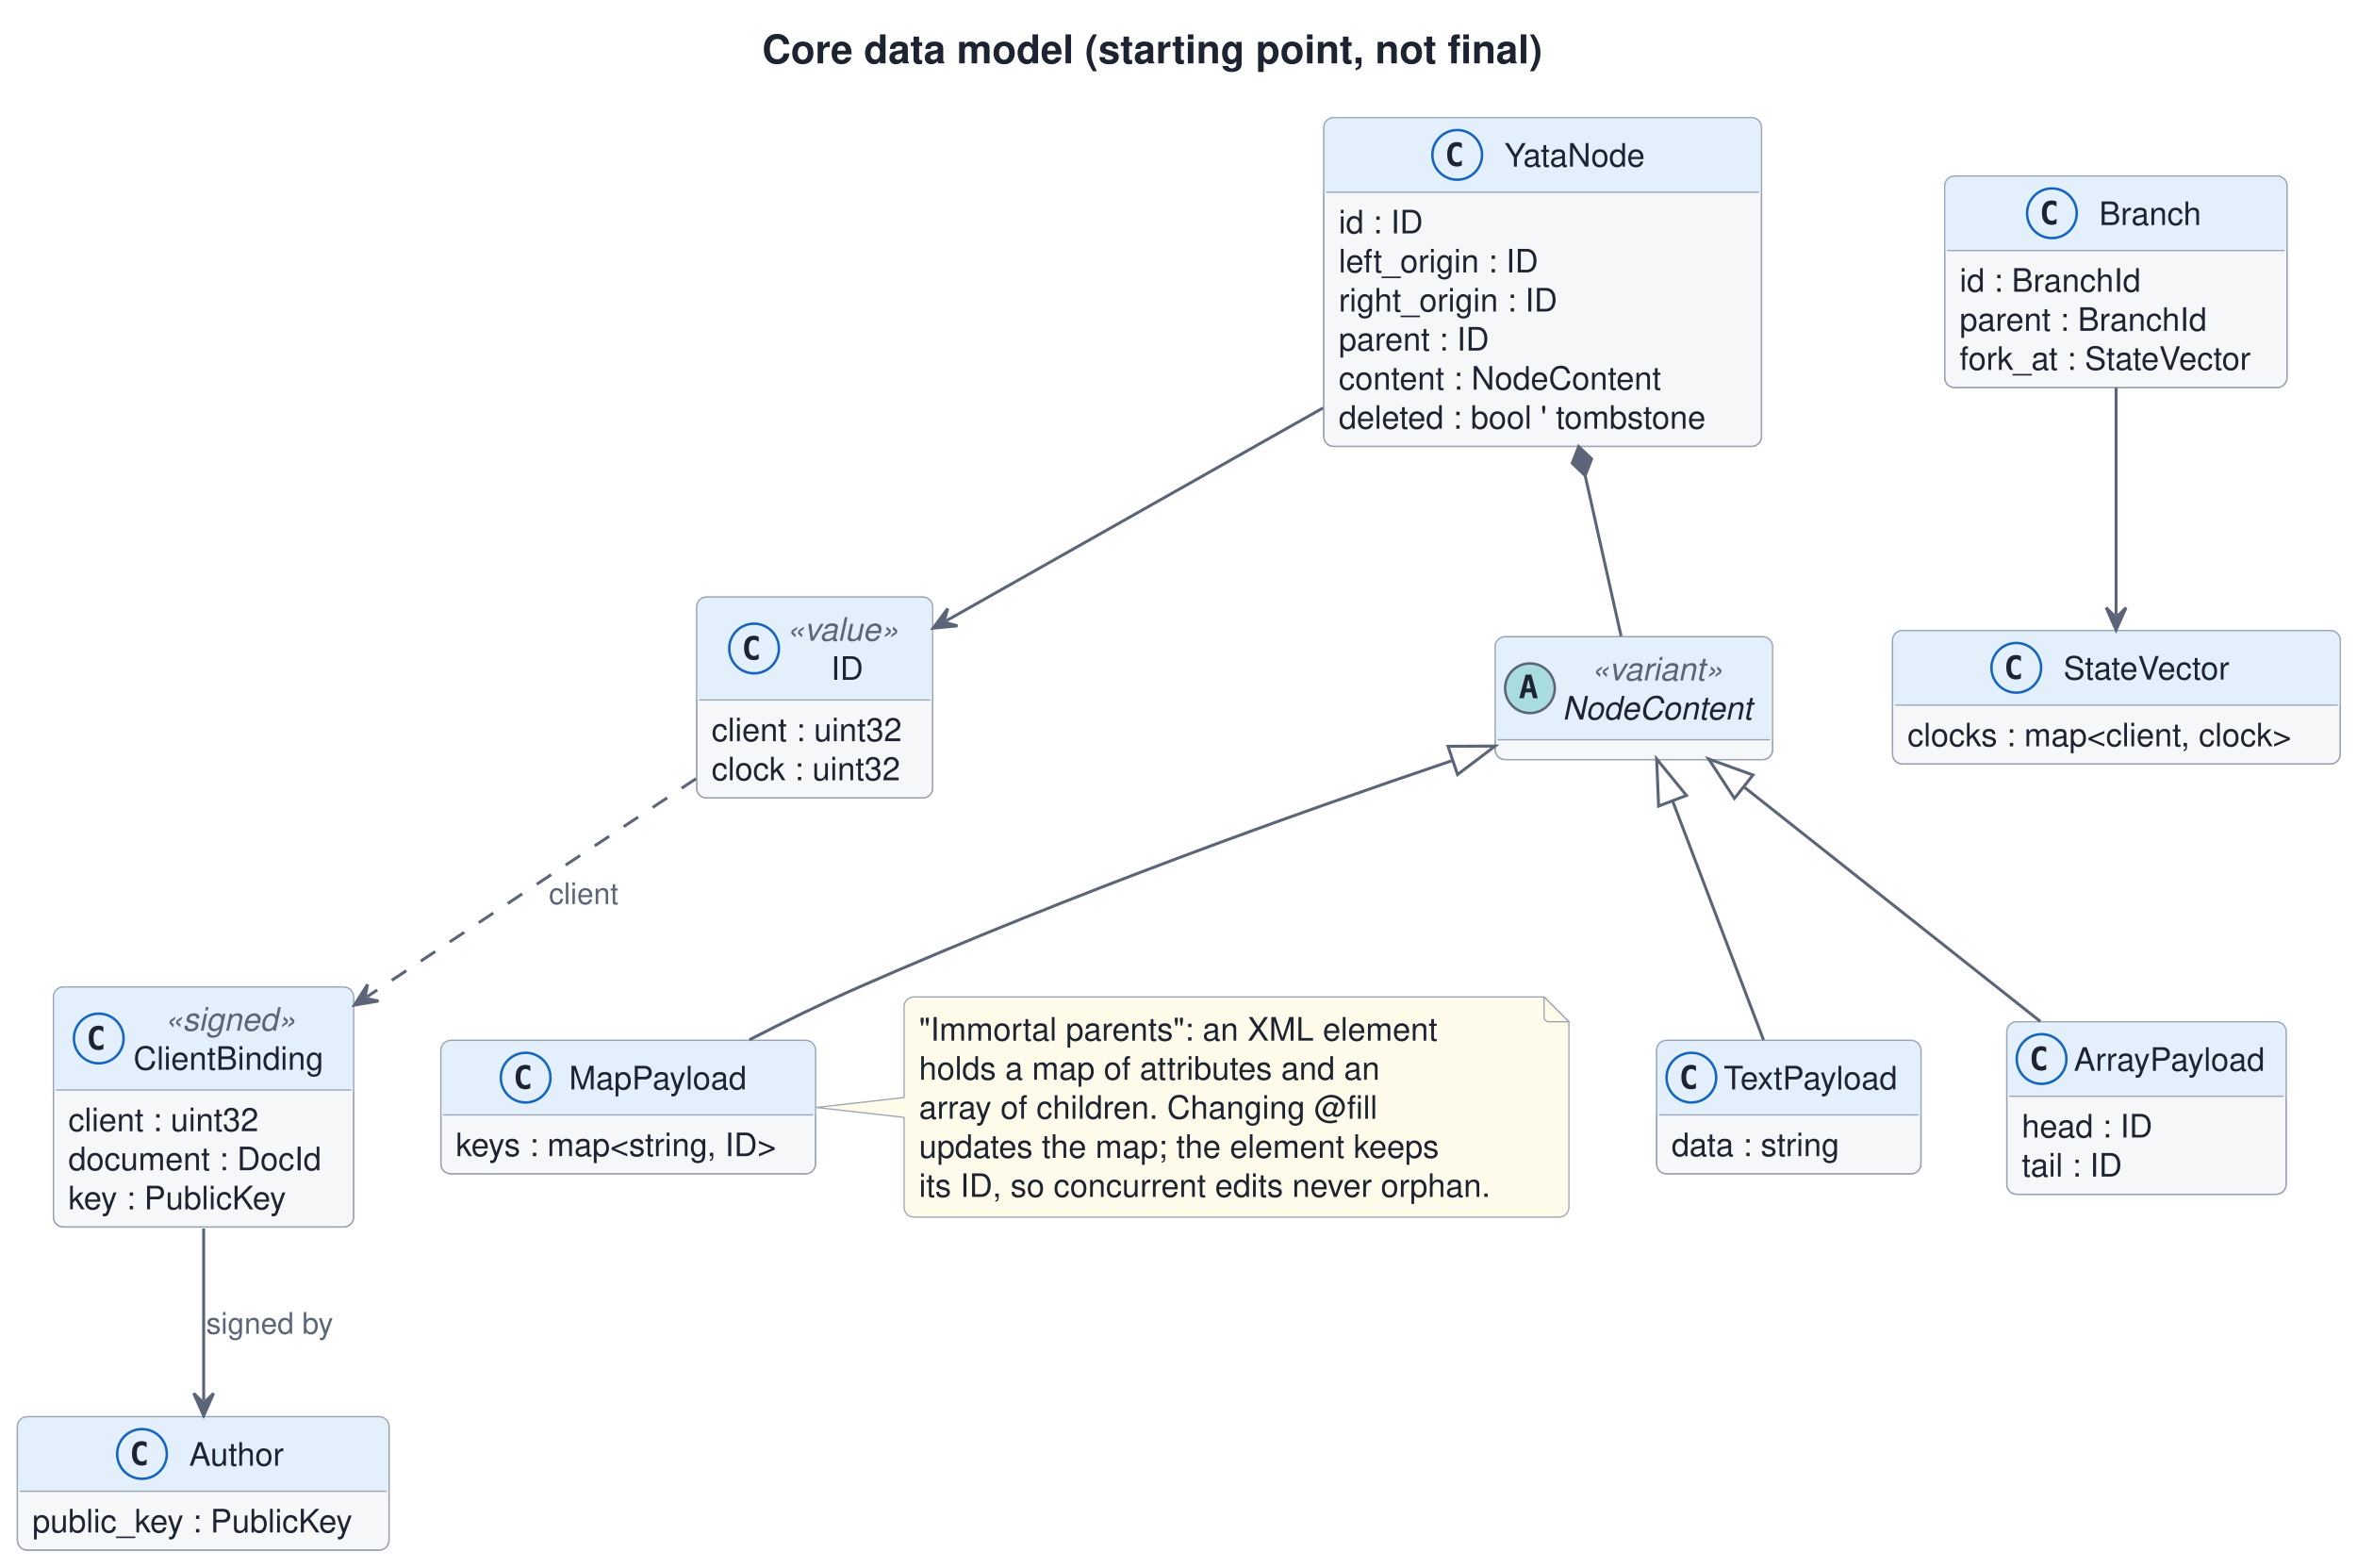
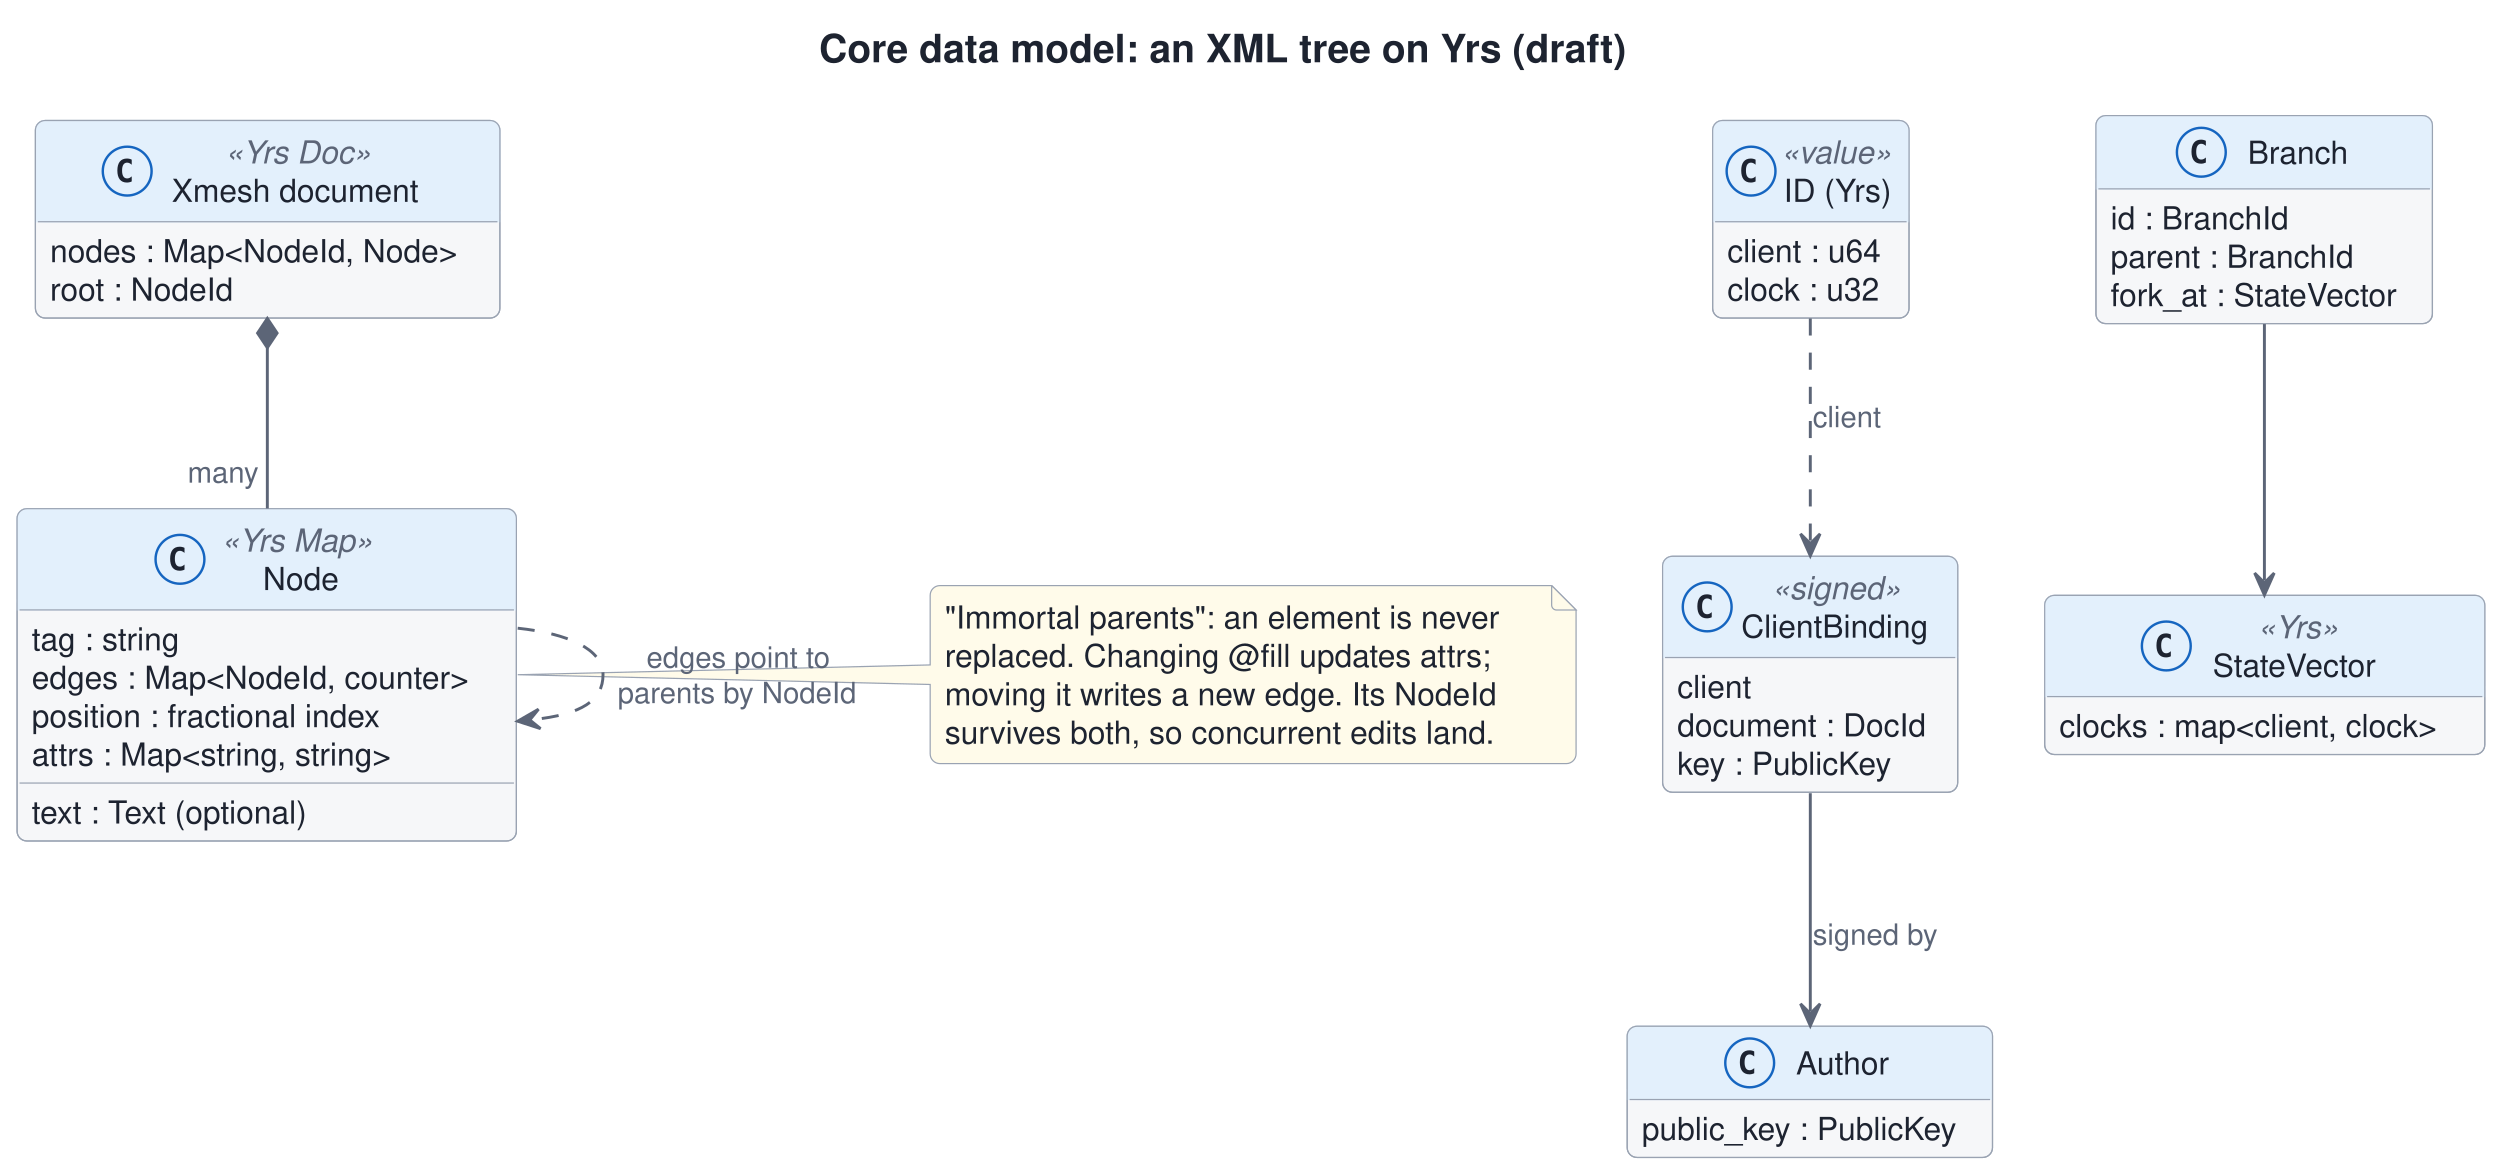
- <svg xmlns="http://www.w3.org/2000/svg" contentStyleType="text/css" data-diagram-type="CLASS" height="631px" preserveAspectRatio="none" style="width:949px;height:631px;" version="1.1" viewBox="0 0 949 631" width="949px" zoomAndPan="magnify">
+ <svg xmlns="http://www.w3.org/2000/svg" contentStyleType="text/css" data-diagram-type="CLASS" height="481px" preserveAspectRatio="none" style="width:1024px;height:481px;" version="1.1" viewBox="0 0 1024 481" width="1024px" zoomAndPan="magnify">
  <defs />
  <g>
    <g class="title" data-source-line="2">
-       <text fill="#1D2330" font-family="Helvetica" font-size="16" font-weight="bold" lengthAdjust="spacing" textLength="321.594" x="306.838" y="25.5">Core data model (starting point, not final)</text>
+       <text fill="#1D2330" font-family="Helvetica" font-size="16" font-weight="bold" lengthAdjust="spacing" textLength="339.82" x="335.475" y="25.5">Core data model: an XML tree on Yrs (draft)</text>
    </g>
-     <g class="entity" data-entity="ID" data-source-line="6" data-uid="ent0002" id="entity_ID">
-       <rect fill="#F6F7F9" height="80.918" rx="4" ry="4" style="stroke:#9AA3B2;stroke-width:0.5;" width="95.021" x="280.5" y="240.359" />
-       <rect fill="#E3F0FC" height="41.459" rx="4" ry="4" style="stroke:#E3F0FC;stroke-width:0.5;" width="95.021" x="280.5" y="240.359" />
-       <rect fill="#E3F0FC" height="4" style="stroke:#E3F0FC;stroke-width:0.5;" width="95.021" x="280.5" y="277.818" />
-       <rect fill="none" height="80.918" rx="4" ry="4" style="stroke:#9AA3B2;stroke-width:0.5;" width="95.021" x="280.5" y="240.359" />
-       <ellipse cx="303.616" cy="261.089" fill="#E3F0FC" rx="10" ry="10" style="stroke:#1565C0;stroke-width:1;" />
-       <path d="M305.476,265.323 Q305.038,265.542 304.538,265.651 Q304.054,265.776 303.522,265.776 Q301.601,265.776 300.585,264.511 Q299.585,263.245 299.585,260.854 Q299.585,258.464 300.585,257.198 Q301.601,255.933 303.522,255.933 Q304.054,255.933 304.554,256.058 Q305.054,256.167 305.476,256.401 L305.476,258.479 Q304.991,258.042 304.538,257.839 Q304.085,257.62 303.601,257.62 Q302.585,257.62 302.054,258.448 Q301.522,259.261 301.522,260.854 Q301.522,262.464 302.054,263.276 Q302.585,264.089 303.601,264.089 Q304.085,264.089 304.538,263.886 Q304.991,263.683 305.476,263.229 L305.476,265.323 Z " fill="#1D2330" />
-       <text fill="#5C6577" font-family="Helvetica" font-size="13" font-style="italic" lengthAdjust="spacing" textLength="48.763" x="316.642" y="257.953">«value»</text>
-       <text fill="#1D2330" font-family="Helvetica" font-size="13" lengthAdjust="spacing" textLength="12.873" x="334.587" y="273.683">ID</text>
-       <line style="stroke:#9AA3B2;stroke-width:0.5;" x1="281.5" x2="374.521" y1="281.818" y2="281.818" />
-       <text fill="#1D2330" font-family="Helvetica" font-size="13" lengthAdjust="spacing" textLength="83.021" x="286.5" y="298.412">client : uint32</text>
-       <text fill="#1D2330" font-family="Helvetica" font-size="13" lengthAdjust="spacing" textLength="82.716" x="286.5" y="314.142">clock : uint32</text>
+     <g class="entity" data-entity="Doc" data-source-line="6" data-uid="ent0002" id="entity_Doc">
+       <rect fill="#F6F7F9" height="80.918" rx="4" ry="4" style="stroke:#9AA3B2;stroke-width:0.5;" width="190.249" x="14.5" y="49.359" />
+       <rect fill="#E3F0FC" height="41.459" rx="4" ry="4" style="stroke:#E3F0FC;stroke-width:0.5;" width="190.249" x="14.5" y="49.359" />
+       <rect fill="#E3F0FC" height="4" style="stroke:#E3F0FC;stroke-width:0.5;" width="190.249" x="14.5" y="86.818" />
+       <rect fill="none" height="80.918" rx="4" ry="4" style="stroke:#9AA3B2;stroke-width:0.5;" width="190.249" x="14.5" y="49.359" />
+       <ellipse cx="52.098" cy="70.089" fill="#E3F0FC" rx="10" ry="10" style="stroke:#1565C0;stroke-width:1;" />
+       <path d="M53.957,74.323 Q53.52,74.542 53.02,74.651 Q52.535,74.776 52.004,74.776 Q50.082,74.776 49.067,73.511 Q48.067,72.245 48.067,69.855 Q48.067,67.464 49.067,66.198 Q50.082,64.933 52.004,64.933 Q52.535,64.933 53.035,65.058 Q53.535,65.167 53.957,65.401 L53.957,67.48 Q53.473,67.042 53.02,66.839 Q52.567,66.62 52.082,66.62 Q51.067,66.62 50.535,67.448 Q50.004,68.261 50.004,69.855 Q50.004,71.464 50.535,72.276 Q51.067,73.089 52.082,73.089 Q52.567,73.089 53.02,72.886 Q53.473,72.683 53.957,72.23 L53.957,74.323 Z " fill="#1D2330" />
+       <text fill="#5C6577" font-family="Helvetica" font-size="13" font-style="italic" lengthAdjust="spacing" textLength="63.997" x="92.248" y="66.953">«Yrs Doc»</text>
+       <text fill="#1D2330" font-family="Helvetica" font-size="13" lengthAdjust="spacing" textLength="107.809" x="70.342" y="82.683">Xmesh document</text>
+       <line style="stroke:#9AA3B2;stroke-width:0.5;" x1="15.5" x2="203.749" y1="90.818" y2="90.818" />
+       <text fill="#1D2330" font-family="Helvetica" font-size="13" lengthAdjust="spacing" textLength="178.249" x="20.5" y="107.412">nodes : Map&lt;NodeId, Node&gt;</text>
+       <text fill="#1D2330" font-family="Helvetica" font-size="13" lengthAdjust="spacing" textLength="80.374" x="20.5" y="123.142">root : NodeId</text>
    </g>
-     <g class="entity" data-entity="YataNode" data-source-line="11" data-uid="ent0003" id="entity_YataNode">
-       <rect fill="#F6F7F9" height="132.377" rx="4" ry="4" style="stroke:#9AA3B2;stroke-width:0.5;" width="176.246" x="533" y="47.359" />
-       <rect fill="#E3F0FC" height="30" rx="4" ry="4" style="stroke:#E3F0FC;stroke-width:0.5;" width="176.246" x="533" y="47.359" />
-       <rect fill="#E3F0FC" height="4" style="stroke:#E3F0FC;stroke-width:0.5;" width="176.246" x="533" y="73.359" />
-       <rect fill="none" height="132.377" rx="4" ry="4" style="stroke:#9AA3B2;stroke-width:0.5;" width="176.246" x="533" y="47.359" />
-       <ellipse cx="586.721" cy="62.359" fill="#E3F0FC" rx="10" ry="10" style="stroke:#1565C0;stroke-width:1;" />
-       <path d="M588.58,66.594 Q588.143,66.812 587.643,66.922 Q587.158,67.047 586.627,67.047 Q584.705,67.047 583.689,65.781 Q582.689,64.516 582.689,62.125 Q582.689,59.734 583.689,58.469 Q584.705,57.203 586.627,57.203 Q587.158,57.203 587.658,57.328 Q588.158,57.438 588.58,57.672 L588.58,59.75 Q588.096,59.312 587.643,59.109 Q587.189,58.891 586.705,58.891 Q585.689,58.891 585.158,59.719 Q584.627,60.531 584.627,62.125 Q584.627,63.734 585.158,64.547 Q585.689,65.359 586.705,65.359 Q587.189,65.359 587.643,65.156 Q588.096,64.953 588.58,64.5 L588.58,66.594 Z " fill="#1D2330" />
-       <text fill="#1D2330" font-family="Helvetica" font-size="13" lengthAdjust="spacing" textLength="60.804" x="605.721" y="67.088">YataNode</text>
-       <line style="stroke:#9AA3B2;stroke-width:0.5;" x1="534" x2="708.246" y1="77.359" y2="77.359" />
-       <text fill="#1D2330" font-family="Helvetica" font-size="13" lengthAdjust="spacing" textLength="35.039" x="539" y="93.953">id : ID</text>
-       <text fill="#1D2330" font-family="Helvetica" font-size="13" lengthAdjust="spacing" textLength="84.29" x="539" y="109.683">left_origin : ID</text>
-       <text fill="#1D2330" font-family="Helvetica" font-size="13" lengthAdjust="spacing" textLength="92.454" x="539" y="125.412">right_origin : ID</text>
-       <text fill="#1D2330" font-family="Helvetica" font-size="13" lengthAdjust="spacing" textLength="63.597" x="539" y="141.142">parent : ID</text>
-       <text fill="#1D2330" font-family="Helvetica" font-size="13" lengthAdjust="spacing" textLength="139.591" x="539" y="156.871">content : NodeContent</text>
-       <text fill="#1D2330" font-family="Helvetica" font-size="13" lengthAdjust="spacing" textLength="164.246" x="539" y="172.601">deleted : bool  ' tombstone</text>
+     <g class="entity" data-entity="Node" data-source-line="11" data-uid="ent0003" id="entity_Node">
+       <rect fill="#F6F7F9" height="136.106" rx="4" ry="4" style="stroke:#9AA3B2;stroke-width:0.5;" width="204.512" x="7" y="208.359" />
+       <rect fill="#E3F0FC" height="41.459" rx="4" ry="4" style="stroke:#E3F0FC;stroke-width:0.5;" width="204.512" x="7" y="208.359" />
+       <rect fill="#E3F0FC" height="4" style="stroke:#E3F0FC;stroke-width:0.5;" width="204.512" x="7" y="245.818" />
+       <rect fill="none" height="136.106" rx="4" ry="4" style="stroke:#9AA3B2;stroke-width:0.5;" width="204.512" x="7" y="208.359" />
+       <ellipse cx="73.718" cy="229.089" fill="#E3F0FC" rx="10" ry="10" style="stroke:#1565C0;stroke-width:1;" />
+       <path d="M75.577,233.323 Q75.14,233.542 74.64,233.651 Q74.156,233.776 73.624,233.776 Q71.702,233.776 70.687,232.511 Q69.687,231.245 69.687,228.855 Q69.687,226.464 70.687,225.198 Q71.702,223.933 73.624,223.933 Q74.156,223.933 74.656,224.058 Q75.156,224.167 75.577,224.401 L75.577,226.48 Q75.093,226.042 74.64,225.839 Q74.187,225.62 73.702,225.62 Q72.687,225.62 72.156,226.448 Q71.624,227.261 71.624,228.855 Q71.624,230.464 72.156,231.276 Q72.687,232.089 73.702,232.089 Q74.187,232.089 74.64,231.886 Q75.093,231.683 75.577,231.23 L75.577,233.323 Z " fill="#1D2330" />
+       <text fill="#5C6577" font-family="Helvetica" font-size="13" font-style="italic" lengthAdjust="spacing" textLength="67.076" x="90.718" y="225.953">«Yrs Map»</text>
+       <text fill="#1D2330" font-family="Helvetica" font-size="13" lengthAdjust="spacing" textLength="33.128" x="107.692" y="241.683">Node</text>
+       <line style="stroke:#9AA3B2;stroke-width:0.5;" x1="8" x2="210.512" y1="249.818" y2="249.818" />
+       <text fill="#1D2330" font-family="Helvetica" font-size="13" lengthAdjust="spacing" textLength="65.394" x="13" y="266.412">tag : string</text>
+       <text fill="#1D2330" font-family="Helvetica" font-size="13" lengthAdjust="spacing" textLength="192.512" x="13" y="282.142">edges : Map&lt;NodeId, counter&gt;</text>
+       <text fill="#1D2330" font-family="Helvetica" font-size="13" lengthAdjust="spacing" textLength="154.578" x="13" y="297.871">position : fractional index</text>
+       <text fill="#1D2330" font-family="Helvetica" font-size="13" lengthAdjust="spacing" textLength="159.847" x="13" y="313.601">attrs : Map&lt;string, string&gt;</text>
+       <line style="stroke:#9AA3B2;stroke-width:0.5;" x1="8" x2="210.512" y1="320.736" y2="320.736" />
+       <text fill="#1D2330" font-family="Helvetica" font-size="13" lengthAdjust="spacing" textLength="123.779" x="13" y="337.33">text : Text (optional)</text>
    </g>
-     <g class="entity" data-entity="NodeContent" data-source-line="20" data-uid="ent0004" id="entity_NodeContent">
-       <rect fill="#F6F7F9" height="49.459" rx="4" ry="4" style="stroke:#9AA3B2;stroke-width:0.5;" width="111.726" x="602" y="256.359" />
-       <rect fill="#E3F0FC" height="41.459" rx="4" ry="4" style="stroke:#E3F0FC;stroke-width:0.5;" width="111.726" x="602" y="256.359" />
-       <rect fill="#E3F0FC" height="4" style="stroke:#E3F0FC;stroke-width:0.5;" width="111.726" x="602" y="293.818" />
-       <rect fill="none" height="49.459" rx="4" ry="4" style="stroke:#9AA3B2;stroke-width:0.5;" width="111.726" x="602" y="256.359" />
-       <ellipse cx="616" cy="277.089" fill="#A9DCDF" rx="10" ry="10" style="stroke:#5C6577;stroke-width:1;" />
-       <path d="M615.406,273.323 L614.531,277.198 L616.297,277.198 L615.406,273.323 Z M614.266,271.604 L616.562,271.604 L619.125,281.089 L617.25,281.089 L616.656,278.745 L614.156,278.745 L613.578,281.089 L611.703,281.089 L614.266,271.604 Z " fill="#1D2330" />
-       <text fill="#5C6577" font-family="Helvetica" font-size="13" font-style="italic" lengthAdjust="spacing" textLength="58.424" x="640.651" y="273.953">«variant»</text>
-       <text fill="#1D2330" font-family="Helvetica" font-size="13" font-style="italic" lengthAdjust="spacing" textLength="81.726" x="629" y="289.683">NodeContent</text>
-       <line style="stroke:#9AA3B2;stroke-width:0.5;" x1="603" x2="712.726" y1="297.818" y2="297.818" />
+     <g class="entity" data-entity="ID" data-source-line="19" data-uid="ent0004" id="entity_ID">
+       <rect fill="#F6F7F9" height="80.918" rx="4" ry="4" style="stroke:#9AA3B2;stroke-width:0.5;" width="80.44" x="701.5" y="49.359" />
+       <rect fill="#E3F0FC" height="41.459" rx="4" ry="4" style="stroke:#E3F0FC;stroke-width:0.5;" width="80.44" x="701.5" y="49.359" />
+       <rect fill="#E3F0FC" height="4" style="stroke:#E3F0FC;stroke-width:0.5;" width="80.44" x="701.5" y="86.818" />
+       <rect fill="none" height="80.918" rx="4" ry="4" style="stroke:#9AA3B2;stroke-width:0.5;" width="80.44" x="701.5" y="49.359" />
+       <ellipse cx="717.232" cy="70.089" fill="#E3F0FC" rx="10" ry="10" style="stroke:#1565C0;stroke-width:1;" />
+       <path d="M719.091,74.323 Q718.654,74.542 718.154,74.651 Q717.669,74.776 717.138,74.776 Q715.216,74.776 714.201,73.511 Q713.201,72.245 713.201,69.855 Q713.201,67.464 714.201,66.198 Q715.216,64.933 717.138,64.933 Q717.669,64.933 718.169,65.058 Q718.669,65.167 719.091,65.401 L719.091,67.48 Q718.607,67.042 718.154,66.839 Q717.701,66.62 717.216,66.62 Q716.201,66.62 715.669,67.448 Q715.138,68.261 715.138,69.855 Q715.138,71.464 715.669,72.276 Q716.201,73.089 717.216,73.089 Q717.701,73.089 718.154,72.886 Q718.607,72.683 719.091,72.23 L719.091,74.323 Z " fill="#1D2330" />
+       <text fill="#5C6577" font-family="Helvetica" font-size="13" font-style="italic" lengthAdjust="spacing" textLength="48.763" x="729.531" y="66.953">«value»</text>
+       <text fill="#1D2330" font-family="Helvetica" font-size="13" lengthAdjust="spacing" textLength="46.592" x="730.617" y="82.683">ID (Yrs)</text>
+       <line style="stroke:#9AA3B2;stroke-width:0.5;" x1="702.5" x2="780.94" y1="90.818" y2="90.818" />
+       <text fill="#1D2330" font-family="Helvetica" font-size="13" lengthAdjust="spacing" textLength="68.44" x="707.5" y="107.412">client : u64</text>
+       <text fill="#1D2330" font-family="Helvetica" font-size="13" lengthAdjust="spacing" textLength="67.634" x="707.5" y="123.142">clock : u32</text>
    </g>
-     <g class="entity" data-entity="TextPayload" data-source-line="21" data-uid="ent0005" id="entity_TextPayload">
-       <rect fill="#F6F7F9" height="53.73" rx="4" ry="4" style="stroke:#9AA3B2;stroke-width:0.5;" width="106.432" x="667" y="418.859" />
-       <rect fill="#E3F0FC" height="30" rx="4" ry="4" style="stroke:#E3F0FC;stroke-width:0.5;" width="106.432" x="667" y="418.859" />
-       <rect fill="#E3F0FC" height="4" style="stroke:#E3F0FC;stroke-width:0.5;" width="106.432" x="667" y="444.859" />
-       <rect fill="none" height="53.73" rx="4" ry="4" style="stroke:#9AA3B2;stroke-width:0.5;" width="106.432" x="667" y="418.859" />
-       <ellipse cx="681" cy="433.859" fill="#E3F0FC" rx="10" ry="10" style="stroke:#1565C0;stroke-width:1;" />
-       <path d="M682.859,438.094 Q682.422,438.312 681.922,438.422 Q681.438,438.547 680.906,438.547 Q678.984,438.547 677.969,437.281 Q676.969,436.016 676.969,433.625 Q676.969,431.234 677.969,429.969 Q678.984,428.703 680.906,428.703 Q681.438,428.703 681.938,428.828 Q682.438,428.938 682.859,429.172 L682.859,431.25 Q682.375,430.812 681.922,430.609 Q681.469,430.391 680.984,430.391 Q679.969,430.391 679.438,431.219 Q678.906,432.031 678.906,433.625 Q678.906,435.234 679.438,436.047 Q679.969,436.859 680.984,436.859 Q681.469,436.859 681.922,436.656 Q682.375,436.453 682.859,436 L682.859,438.094 Z " fill="#1D2330" />
-       <text fill="#1D2330" font-family="Helvetica" font-size="13" lengthAdjust="spacing" textLength="76.432" x="694" y="438.588">TextPayload</text>
-       <line style="stroke:#9AA3B2;stroke-width:0.5;" x1="668" x2="772.432" y1="448.859" y2="448.859" />
-       <text fill="#1D2330" font-family="Helvetica" font-size="13" lengthAdjust="spacing" textLength="72.681" x="673" y="465.453">data : string</text>
+     <g class="entity" data-entity="StateVector" data-source-line="24" data-uid="ent0005" id="entity_StateVector">
+       <rect fill="#F6F7F9" height="65.189" rx="4" ry="4" style="stroke:#9AA3B2;stroke-width:0.5;" width="180.27" x="837.5" y="243.859" />
+       <rect fill="#E3F0FC" height="41.459" rx="4" ry="4" style="stroke:#E3F0FC;stroke-width:0.5;" width="180.27" x="837.5" y="243.859" />
+       <rect fill="#E3F0FC" height="4" style="stroke:#E3F0FC;stroke-width:0.5;" width="180.27" x="837.5" y="281.318" />
+       <rect fill="none" height="65.189" rx="4" ry="4" style="stroke:#9AA3B2;stroke-width:0.5;" width="180.27" x="837.5" y="243.859" />
+       <ellipse cx="887.314" cy="264.589" fill="#E3F0FC" rx="10" ry="10" style="stroke:#1565C0;stroke-width:1;" />
+       <path d="M889.173,268.823 Q888.736,269.042 888.236,269.151 Q887.751,269.276 887.22,269.276 Q885.298,269.276 884.283,268.011 Q883.283,266.745 883.283,264.354 Q883.283,261.964 884.283,260.698 Q885.298,259.433 887.22,259.433 Q887.751,259.433 888.251,259.558 Q888.751,259.667 889.173,259.901 L889.173,261.979 Q888.689,261.542 888.236,261.339 Q887.783,261.12 887.298,261.12 Q886.283,261.12 885.751,261.948 Q885.22,262.761 885.22,264.354 Q885.22,265.964 885.751,266.776 Q886.283,267.589 887.298,267.589 Q887.783,267.589 888.236,267.386 Q888.689,267.183 889.173,266.729 L889.173,268.823 Z " fill="#1D2330" />
+       <text fill="#5C6577" font-family="Helvetica" font-size="13" font-style="italic" lengthAdjust="spacing" textLength="35.731" x="924.769" y="261.453">«Yrs»</text>
+       <text fill="#1D2330" font-family="Helvetica" font-size="13" lengthAdjust="spacing" textLength="72.643" x="906.314" y="277.183">StateVector</text>
+       <line style="stroke:#9AA3B2;stroke-width:0.5;" x1="838.5" x2="1016.77" y1="285.318" y2="285.318" />
+       <text fill="#1D2330" font-family="Helvetica" font-size="13" lengthAdjust="spacing" textLength="168.27" x="843.5" y="301.912">clocks : map&lt;client, clock&gt;</text>
    </g>
-     <g class="entity" data-entity="MapPayload" data-source-line="24" data-uid="ent0006" id="entity_MapPayload">
-       <rect fill="#F6F7F9" height="53.73" rx="4" ry="4" style="stroke:#9AA3B2;stroke-width:0.5;" width="150.874" x="177.5" y="418.859" />
-       <rect fill="#E3F0FC" height="30" rx="4" ry="4" style="stroke:#E3F0FC;stroke-width:0.5;" width="150.874" x="177.5" y="418.859" />
-       <rect fill="#E3F0FC" height="4" style="stroke:#E3F0FC;stroke-width:0.5;" width="150.874" x="177.5" y="444.859" />
-       <rect fill="none" height="53.73" rx="4" ry="4" style="stroke:#9AA3B2;stroke-width:0.5;" width="150.874" x="177.5" y="418.859" />
-       <ellipse cx="211.642" cy="433.859" fill="#E3F0FC" rx="10" ry="10" style="stroke:#1565C0;stroke-width:1;" />
-       <path d="M213.501,438.094 Q213.064,438.312 212.564,438.422 Q212.079,438.547 211.548,438.547 Q209.626,438.547 208.61,437.281 Q207.61,436.016 207.61,433.625 Q207.61,431.234 208.61,429.969 Q209.626,428.703 211.548,428.703 Q212.079,428.703 212.579,428.828 Q213.079,428.938 213.501,429.172 L213.501,431.25 Q213.017,430.812 212.564,430.609 Q212.11,430.391 211.626,430.391 Q210.61,430.391 210.079,431.219 Q209.548,432.031 209.548,433.625 Q209.548,435.234 210.079,436.047 Q210.61,436.859 211.626,436.859 Q212.11,436.859 212.564,436.656 Q213.017,436.453 213.501,436 L213.501,438.094 Z " fill="#1D2330" />
-       <text fill="#1D2330" font-family="Helvetica" font-size="13" lengthAdjust="spacing" textLength="76.115" x="229.118" y="438.588">MapPayload</text>
-       <line style="stroke:#9AA3B2;stroke-width:0.5;" x1="178.5" x2="327.374" y1="448.859" y2="448.859" />
-       <text fill="#1D2330" font-family="Helvetica" font-size="13" lengthAdjust="spacing" textLength="138.874" x="183.5" y="465.453">keys : map&lt;string, ID&gt;</text>
+     <g class="entity" data-entity="Branch" data-source-line="28" data-uid="ent0006" id="entity_Branch">
+       <rect fill="#F6F7F9" height="85.189" rx="4" ry="4" style="stroke:#9AA3B2;stroke-width:0.5;" width="137.817" x="858.5" y="47.359" />
+       <rect fill="#E3F0FC" height="30" rx="4" ry="4" style="stroke:#E3F0FC;stroke-width:0.5;" width="137.817" x="858.5" y="47.359" />
+       <rect fill="#E3F0FC" height="4" style="stroke:#E3F0FC;stroke-width:0.5;" width="137.817" x="858.5" y="73.359" />
+       <rect fill="none" height="85.189" rx="4" ry="4" style="stroke:#9AA3B2;stroke-width:0.5;" width="137.817" x="858.5" y="47.359" />
+       <ellipse cx="901.661" cy="62.359" fill="#E3F0FC" rx="10" ry="10" style="stroke:#1565C0;stroke-width:1;" />
+       <path d="M903.521,66.594 Q903.083,66.812 902.583,66.922 Q902.099,67.047 901.568,67.047 Q899.646,67.047 898.63,65.781 Q897.63,64.516 897.63,62.125 Q897.63,59.734 898.63,58.469 Q899.646,57.203 901.568,57.203 Q902.099,57.203 902.599,57.328 Q903.099,57.438 903.521,57.672 L903.521,59.75 Q903.036,59.312 902.583,59.109 Q902.13,58.891 901.646,58.891 Q900.63,58.891 900.099,59.719 Q899.568,60.531 899.568,62.125 Q899.568,63.734 900.099,64.547 Q900.63,65.359 901.646,65.359 Q902.13,65.359 902.583,65.156 Q903.036,64.953 903.521,64.5 L903.521,66.594 Z " fill="#1D2330" />
+       <text fill="#1D2330" font-family="Helvetica" font-size="13" lengthAdjust="spacing" textLength="43.494" x="920.661" y="67.088">Branch</text>
+       <line style="stroke:#9AA3B2;stroke-width:0.5;" x1="859.5" x2="995.317" y1="77.359" y2="77.359" />
+       <text fill="#1D2330" font-family="Helvetica" font-size="13" lengthAdjust="spacing" textLength="77.111" x="864.5" y="93.953">id : BranchId</text>
+       <text fill="#1D2330" font-family="Helvetica" font-size="13" lengthAdjust="spacing" textLength="105.669" x="864.5" y="109.683">parent : BranchId</text>
+       <text fill="#1D2330" font-family="Helvetica" font-size="13" lengthAdjust="spacing" textLength="125.817" x="864.5" y="125.412">fork_at : StateVector</text>
    </g>
-     <g class="entity" data-entity="ArrayPayload" data-source-line="27" data-uid="ent0007" id="entity_ArrayPayload">
-       <rect fill="#F6F7F9" height="69.459" rx="4" ry="4" style="stroke:#9AA3B2;stroke-width:0.5;" width="112.475" x="808" y="411.359" />
-       <rect fill="#E3F0FC" height="30" rx="4" ry="4" style="stroke:#E3F0FC;stroke-width:0.5;" width="112.475" x="808" y="411.359" />
-       <rect fill="#E3F0FC" height="4" style="stroke:#E3F0FC;stroke-width:0.5;" width="112.475" x="808" y="437.359" />
-       <rect fill="none" height="69.459" rx="4" ry="4" style="stroke:#9AA3B2;stroke-width:0.5;" width="112.475" x="808" y="411.359" />
-       <ellipse cx="822" cy="426.359" fill="#E3F0FC" rx="10" ry="10" style="stroke:#1565C0;stroke-width:1;" />
-       <path d="M823.859,430.594 Q823.422,430.812 822.922,430.922 Q822.438,431.047 821.906,431.047 Q819.984,431.047 818.969,429.781 Q817.969,428.516 817.969,426.125 Q817.969,423.734 818.969,422.469 Q819.984,421.203 821.906,421.203 Q822.438,421.203 822.938,421.328 Q823.438,421.438 823.859,421.672 L823.859,423.75 Q823.375,423.312 822.922,423.109 Q822.469,422.891 821.984,422.891 Q820.969,422.891 820.438,423.719 Q819.906,424.531 819.906,426.125 Q819.906,427.734 820.438,428.547 Q820.969,429.359 821.984,429.359 Q822.469,429.359 822.922,429.156 Q823.375,428.953 823.859,428.5 L823.859,430.594 Z " fill="#1D2330" />
-       <text fill="#1D2330" font-family="Helvetica" font-size="13" lengthAdjust="spacing" textLength="82.475" x="835" y="431.088">ArrayPayload</text>
-       <line style="stroke:#9AA3B2;stroke-width:0.5;" x1="809" x2="919.475" y1="441.359" y2="441.359" />
-       <text fill="#1D2330" font-family="Helvetica" font-size="13" lengthAdjust="spacing" textLength="54.456" x="814" y="457.953">head : ID</text>
-       <text fill="#1D2330" font-family="Helvetica" font-size="13" lengthAdjust="spacing" textLength="41.78" x="814" y="473.683">tail : ID</text>
+     <g class="entity" data-entity="ClientBinding" data-source-line="34" data-uid="ent0007" id="entity_ClientBinding">
+       <rect fill="#F6F7F9" height="96.647" rx="4" ry="4" style="stroke:#9AA3B2;stroke-width:0.5;" width="120.881" x="681" y="227.859" />
+       <rect fill="#E3F0FC" height="41.459" rx="4" ry="4" style="stroke:#E3F0FC;stroke-width:0.5;" width="120.881" x="681" y="227.859" />
+       <rect fill="#E3F0FC" height="4" style="stroke:#E3F0FC;stroke-width:0.5;" width="120.881" x="681" y="265.318" />
+       <rect fill="none" height="96.647" rx="4" ry="4" style="stroke:#9AA3B2;stroke-width:0.5;" width="120.881" x="681" y="227.859" />
+       <ellipse cx="699.266" cy="248.589" fill="#E3F0FC" rx="10" ry="10" style="stroke:#1565C0;stroke-width:1;" />
+       <path d="M701.125,252.823 Q700.687,253.042 700.187,253.151 Q699.703,253.276 699.172,253.276 Q697.25,253.276 696.234,252.011 Q695.234,250.745 695.234,248.355 Q695.234,245.964 696.234,244.698 Q697.25,243.433 699.172,243.433 Q699.703,243.433 700.203,243.558 Q700.703,243.667 701.125,243.901 L701.125,245.98 Q700.641,245.542 700.187,245.339 Q699.734,245.12 699.25,245.12 Q698.234,245.12 697.703,245.948 Q697.172,246.761 697.172,248.355 Q697.172,249.964 697.703,250.776 Q698.234,251.589 699.25,251.589 Q699.734,251.589 700.187,251.386 Q700.641,251.183 701.125,250.73 L701.125,252.823 Z " fill="#1D2330" />
+       <text fill="#5C6577" font-family="Helvetica" font-size="13" font-style="italic" lengthAdjust="spacing" textLength="56.272" x="725.779" y="245.453">«signed»</text>
+       <text fill="#1D2330" font-family="Helvetica" font-size="13" lengthAdjust="spacing" textLength="81.402" x="713.213" y="261.183">ClientBinding</text>
+       <line style="stroke:#9AA3B2;stroke-width:0.5;" x1="682" x2="800.881" y1="269.318" y2="269.318" />
+       <text fill="#1D2330" font-family="Helvetica" font-size="13" lengthAdjust="spacing" textLength="33.236" x="687" y="285.912">client</text>
+       <text fill="#1D2330" font-family="Helvetica" font-size="13" lengthAdjust="spacing" textLength="108.881" x="687" y="301.642">document : DocId</text>
+       <text fill="#1D2330" font-family="Helvetica" font-size="13" lengthAdjust="spacing" textLength="94.371" x="687" y="317.371">key : PublicKey</text>
    </g>
-     <g class="entity" data-entity="StateVector" data-source-line="32" data-uid="ent0008" id="entity_StateVector">
-       <rect fill="#F6F7F9" height="53.73" rx="4" ry="4" style="stroke:#9AA3B2;stroke-width:0.5;" width="180.27" x="762" y="253.859" />
-       <rect fill="#E3F0FC" height="30" rx="4" ry="4" style="stroke:#E3F0FC;stroke-width:0.5;" width="180.27" x="762" y="253.859" />
-       <rect fill="#E3F0FC" height="4" style="stroke:#E3F0FC;stroke-width:0.5;" width="180.27" x="762" y="279.859" />
-       <rect fill="none" height="53.73" rx="4" ry="4" style="stroke:#9AA3B2;stroke-width:0.5;" width="180.27" x="762" y="253.859" />
-       <ellipse cx="811.814" cy="268.859" fill="#E3F0FC" rx="10" ry="10" style="stroke:#1565C0;stroke-width:1;" />
-       <path d="M813.673,273.094 Q813.236,273.312 812.736,273.422 Q812.251,273.547 811.72,273.547 Q809.798,273.547 808.783,272.281 Q807.783,271.016 807.783,268.625 Q807.783,266.234 808.783,264.969 Q809.798,263.703 811.72,263.703 Q812.251,263.703 812.751,263.828 Q813.251,263.938 813.673,264.172 L813.673,266.25 Q813.189,265.812 812.736,265.609 Q812.283,265.391 811.798,265.391 Q810.783,265.391 810.251,266.219 Q809.72,267.031 809.72,268.625 Q809.72,270.234 810.251,271.047 Q810.783,271.859 811.798,271.859 Q812.283,271.859 812.736,271.656 Q813.189,271.453 813.673,271 L813.673,273.094 Z " fill="#1D2330" />
-       <text fill="#1D2330" font-family="Helvetica" font-size="13" lengthAdjust="spacing" textLength="72.643" x="830.814" y="273.588">StateVector</text>
-       <line style="stroke:#9AA3B2;stroke-width:0.5;" x1="763" x2="941.27" y1="283.859" y2="283.859" />
-       <text fill="#1D2330" font-family="Helvetica" font-size="13" lengthAdjust="spacing" textLength="168.27" x="768" y="300.453">clocks : map&lt;client, clock&gt;</text>
+     <g class="entity" data-entity="Author" data-source-line="40" data-uid="ent0008" id="entity_Author">
+       <rect fill="#F6F7F9" height="53.73" rx="4" ry="4" style="stroke:#9AA3B2;stroke-width:0.5;" width="149.63" x="666.5" y="420.359" />
+       <rect fill="#E3F0FC" height="30" rx="4" ry="4" style="stroke:#E3F0FC;stroke-width:0.5;" width="149.63" x="666.5" y="420.359" />
+       <rect fill="#E3F0FC" height="4" style="stroke:#E3F0FC;stroke-width:0.5;" width="149.63" x="666.5" y="446.359" />
+       <rect fill="none" height="53.73" rx="4" ry="4" style="stroke:#9AA3B2;stroke-width:0.5;" width="149.63" x="666.5" y="420.359" />
+       <ellipse cx="716.672" cy="435.359" fill="#E3F0FC" rx="10" ry="10" style="stroke:#1565C0;stroke-width:1;" />
+       <path d="M718.532,439.594 Q718.094,439.812 717.594,439.922 Q717.11,440.047 716.579,440.047 Q714.657,440.047 713.641,438.781 Q712.641,437.516 712.641,435.125 Q712.641,432.734 713.641,431.469 Q714.657,430.203 716.579,430.203 Q717.11,430.203 717.61,430.328 Q718.11,430.438 718.532,430.672 L718.532,432.75 Q718.047,432.312 717.594,432.109 Q717.141,431.891 716.657,431.891 Q715.641,431.891 715.11,432.719 Q714.579,433.531 714.579,435.125 Q714.579,436.734 715.11,437.547 Q715.641,438.359 716.657,438.359 Q717.141,438.359 717.594,438.156 Q718.047,437.953 718.532,437.5 L718.532,439.594 Z " fill="#1D2330" />
+       <text fill="#1D2330" font-family="Helvetica" font-size="13" lengthAdjust="spacing" textLength="41.285" x="735.672" y="440.088">Author</text>
+       <line style="stroke:#9AA3B2;stroke-width:0.5;" x1="667.5" x2="815.13" y1="450.359" y2="450.359" />
+       <text fill="#1D2330" font-family="Helvetica" font-size="13" lengthAdjust="spacing" textLength="137.63" x="672.5" y="466.953">public_key : PublicKey</text>
    </g>
-     <g class="entity" data-entity="Branch" data-source-line="36" data-uid="ent0009" id="entity_Branch">
-       <rect fill="#F6F7F9" height="85.189" rx="4" ry="4" style="stroke:#9AA3B2;stroke-width:0.5;" width="137.817" x="783" y="70.859" />
-       <rect fill="#E3F0FC" height="30" rx="4" ry="4" style="stroke:#E3F0FC;stroke-width:0.5;" width="137.817" x="783" y="70.859" />
-       <rect fill="#E3F0FC" height="4" style="stroke:#E3F0FC;stroke-width:0.5;" width="137.817" x="783" y="96.859" />
-       <rect fill="none" height="85.189" rx="4" ry="4" style="stroke:#9AA3B2;stroke-width:0.5;" width="137.817" x="783" y="70.859" />
-       <ellipse cx="826.161" cy="85.859" fill="#E3F0FC" rx="10" ry="10" style="stroke:#1565C0;stroke-width:1;" />
-       <path d="M828.021,90.094 Q827.583,90.312 827.083,90.422 Q826.599,90.547 826.068,90.547 Q824.146,90.547 823.13,89.281 Q822.13,88.016 822.13,85.625 Q822.13,83.234 823.13,81.969 Q824.146,80.703 826.068,80.703 Q826.599,80.703 827.099,80.828 Q827.599,80.938 828.021,81.172 L828.021,83.25 Q827.536,82.812 827.083,82.609 Q826.63,82.391 826.146,82.391 Q825.13,82.391 824.599,83.219 Q824.068,84.031 824.068,85.625 Q824.068,87.234 824.599,88.047 Q825.13,88.859 826.146,88.859 Q826.63,88.859 827.083,88.656 Q827.536,88.453 828.021,88 L828.021,90.094 Z " fill="#1D2330" />
-       <text fill="#1D2330" font-family="Helvetica" font-size="13" lengthAdjust="spacing" textLength="43.494" x="845.161" y="90.588">Branch</text>
-       <line style="stroke:#9AA3B2;stroke-width:0.5;" x1="784" x2="919.817" y1="100.859" y2="100.859" />
-       <text fill="#1D2330" font-family="Helvetica" font-size="13" lengthAdjust="spacing" textLength="77.111" x="789" y="117.453">id : BranchId</text>
-       <text fill="#1D2330" font-family="Helvetica" font-size="13" lengthAdjust="spacing" textLength="105.669" x="789" y="133.183">parent : BranchId</text>
-       <text fill="#1D2330" font-family="Helvetica" font-size="13" lengthAdjust="spacing" textLength="125.817" x="789" y="148.912">fork_at : StateVector</text>
+     <g class="entity" data-entity="GMN14" data-source-line="51" data-uid="ent0015" id="entity_GMN14">
+       <path d="M381,243.859 L381,272.359 L212.08,276.359 L381,280.359 L381,308.777 A4,4 0 0 0 385,312.777 L641.56,312.777 A4,4 0 0 0 645.56,308.777 L645.56,249.859 L635.56,239.859 L385,239.859 A4,4 0 0 0 381,243.859" fill="#FFFBEA" style="stroke:#9AA3B2;stroke-width:0.5;" />
+       <path d="M635.56,239.859 L635.56,247.859 A2,2 0 0 0 637.56,249.859 L645.56,249.859 L635.56,239.859" fill="#FFFBEA" style="stroke:#9AA3B2;stroke-width:0.5;" />
+       <text fill="#1D2330" font-family="Helvetica" font-size="13" lengthAdjust="spacing" textLength="243.56" x="387" y="257.453">"Immortal parents": an element is never</text>
+       <text fill="#1D2330" font-family="Helvetica" font-size="13" lengthAdjust="spacing" textLength="239.053" x="387" y="273.183">replaced. Changing @fill updates attrs;</text>
+       <text fill="#1D2330" font-family="Helvetica" font-size="13" lengthAdjust="spacing" textLength="242.88" x="387" y="288.912">moving it writes a new edge. Its NodeId</text>
+       <text fill="#1D2330" font-family="Helvetica" font-size="13" lengthAdjust="spacing" textLength="242.976" x="387" y="304.642">survives both, so concurrent edits land.</text>
    </g>
-     <g class="entity" data-entity="Author" data-source-line="42" data-uid="ent0010" id="entity_Author">
-       <rect fill="#F6F7F9" height="53.73" rx="4" ry="4" style="stroke:#9AA3B2;stroke-width:0.5;" width="149.63" x="7" y="570.359" />
-       <rect fill="#E3F0FC" height="30" rx="4" ry="4" style="stroke:#E3F0FC;stroke-width:0.5;" width="149.63" x="7" y="570.359" />
-       <rect fill="#E3F0FC" height="4" style="stroke:#E3F0FC;stroke-width:0.5;" width="149.63" x="7" y="596.359" />
-       <rect fill="none" height="53.73" rx="4" ry="4" style="stroke:#9AA3B2;stroke-width:0.5;" width="149.63" x="7" y="570.359" />
-       <ellipse cx="57.172" cy="585.359" fill="#E3F0FC" rx="10" ry="10" style="stroke:#1565C0;stroke-width:1;" />
-       <path d="M59.032,589.594 Q58.594,589.812 58.094,589.922 Q57.61,590.047 57.079,590.047 Q55.157,590.047 54.141,588.781 Q53.141,587.516 53.141,585.125 Q53.141,582.734 54.141,581.469 Q55.157,580.203 57.079,580.203 Q57.61,580.203 58.11,580.328 Q58.61,580.438 59.032,580.672 L59.032,582.75 Q58.547,582.312 58.094,582.109 Q57.641,581.891 57.157,581.891 Q56.141,581.891 55.61,582.719 Q55.079,583.531 55.079,585.125 Q55.079,586.734 55.61,587.547 Q56.141,588.359 57.157,588.359 Q57.641,588.359 58.094,588.156 Q58.547,587.953 59.032,587.5 L59.032,589.594 Z " fill="#1D2330" />
-       <text fill="#1D2330" font-family="Helvetica" font-size="13" lengthAdjust="spacing" textLength="41.285" x="76.172" y="590.088">Author</text>
-       <line style="stroke:#9AA3B2;stroke-width:0.5;" x1="8" x2="155.63" y1="600.359" y2="600.359" />
-       <text fill="#1D2330" font-family="Helvetica" font-size="13" lengthAdjust="spacing" textLength="137.63" x="13" y="616.953">public_key : PublicKey</text>
+     <g class="link" data-entity-1="Doc" data-entity-2="Node" data-source-line="44" data-uid="lnk9" id="link_Doc_Node">
+       <path codeLine="44" d="M109.5,142.439 C109.5,165.099 109.5,182.129 109.5,208.259" fill="none" id="Doc-backto-Node" style="stroke:#5C6577;stroke-width:1.2;" />
+       <polygon fill="#5C6577" points="109.5,130.439,105.5,136.439,109.5,142.439,113.5,136.439,109.5,130.439" style="stroke:#5C6577;stroke-width:1.2;" />
+       <text fill="#5C6577" font-family="Helvetica" font-size="12" lengthAdjust="spacing" textLength="31.084" x="76.836" y="197.693">many</text>
    </g>
-     <g class="entity" data-entity="ClientBinding" data-source-line="46" data-uid="ent0011" id="entity_ClientBinding">
-       <rect fill="#F6F7F9" height="96.647" rx="4" ry="4" style="stroke:#9AA3B2;stroke-width:0.5;" width="120.881" x="21.5" y="397.359" />
-       <rect fill="#E3F0FC" height="41.459" rx="4" ry="4" style="stroke:#E3F0FC;stroke-width:0.5;" width="120.881" x="21.5" y="397.359" />
-       <rect fill="#E3F0FC" height="4" style="stroke:#E3F0FC;stroke-width:0.5;" width="120.881" x="21.5" y="434.818" />
-       <rect fill="none" height="96.647" rx="4" ry="4" style="stroke:#9AA3B2;stroke-width:0.5;" width="120.881" x="21.5" y="397.359" />
-       <ellipse cx="39.766" cy="418.089" fill="#E3F0FC" rx="10" ry="10" style="stroke:#1565C0;stroke-width:1;" />
-       <path d="M41.625,422.323 Q41.187,422.542 40.687,422.651 Q40.203,422.776 39.672,422.776 Q37.75,422.776 36.734,421.511 Q35.734,420.245 35.734,417.854 Q35.734,415.464 36.734,414.198 Q37.75,412.933 39.672,412.933 Q40.203,412.933 40.703,413.058 Q41.203,413.167 41.625,413.401 L41.625,415.479 Q41.141,415.042 40.687,414.839 Q40.234,414.62 39.75,414.62 Q38.734,414.62 38.203,415.448 Q37.672,416.261 37.672,417.854 Q37.672,419.464 38.203,420.276 Q38.734,421.089 39.75,421.089 Q40.234,421.089 40.687,420.886 Q41.141,420.683 41.625,420.229 L41.625,422.323 Z " fill="#1D2330" />
-       <text fill="#5C6577" font-family="Helvetica" font-size="13" font-style="italic" lengthAdjust="spacing" textLength="56.272" x="66.279" y="414.953">«signed»</text>
-       <text fill="#1D2330" font-family="Helvetica" font-size="13" lengthAdjust="spacing" textLength="81.402" x="53.714" y="430.683">ClientBinding</text>
-       <line style="stroke:#9AA3B2;stroke-width:0.5;" x1="22.5" x2="141.381" y1="438.818" y2="438.818" />
-       <text fill="#1D2330" font-family="Helvetica" font-size="13" lengthAdjust="spacing" textLength="83.021" x="27.5" y="455.412">client : uint32</text>
-       <text fill="#1D2330" font-family="Helvetica" font-size="13" lengthAdjust="spacing" textLength="108.881" x="27.5" y="471.142">document : DocId</text>
-       <text fill="#1D2330" font-family="Helvetica" font-size="13" lengthAdjust="spacing" textLength="94.371" x="27.5" y="486.871">key : PublicKey</text>
+     <g class="link" data-entity-1="Node" data-entity-2="Node" data-source-line="45" data-uid="lnk10" id="link_Node_Node">
+       <path codeLine="45" d="M212.04,257.309 C232.45,259.449 247,265.799 247,276.359 C247,286.919 238.417,292.644 218.007,294.784" fill="none" id="Node-to-Node" style="stroke:#5C6577;stroke-width:1.2;stroke-dasharray:7,7;" />
+       <polygon fill="#5C6577" points="212.04,295.409,221.408,298.449,217.013,294.888,220.574,290.493,212.04,295.409" style="stroke:#5C6577;stroke-width:1.2;" />
+       <text fill="#5C6577" font-family="Helvetica" font-size="12" lengthAdjust="spacing" textLength="81.369" x="264.786" y="273.484">edges point to</text>
+       <text fill="#5C6577" font-family="Helvetica" font-size="12" lengthAdjust="spacing" textLength="104.941" x="253" y="288.004">parents by NodeId</text>
    </g>
-     <g class="entity" data-entity="GMN20" data-source-line="62" data-uid="ent0021" id="entity_GMN20">
-       <path d="M364,405.359 L364,441.859 L328.61,445.859 L364,449.859 L364,486.007 A4,4 0 0 0 368,490.007 L627.695,490.007 A4,4 0 0 0 631.695,486.007 L631.695,411.359 L621.695,401.359 L368,401.359 A4,4 0 0 0 364,405.359" fill="#FFFBEA" style="stroke:#9AA3B2;stroke-width:0.5;" />
-       <path d="M621.695,401.359 L621.695,409.359 A2,2 0 0 0 623.695,411.359 L631.695,411.359 L621.695,401.359" fill="#FFFBEA" style="stroke:#9AA3B2;stroke-width:0.5;" />
-       <text fill="#1D2330" font-family="Helvetica" font-size="13" lengthAdjust="spacing" textLength="222.815" x="370" y="418.953">"Immortal parents": an XML element</text>
-       <text fill="#1D2330" font-family="Helvetica" font-size="13" lengthAdjust="spacing" textLength="198.053" x="370" y="434.683">holds a map of attributes and an</text>
-       <text fill="#1D2330" font-family="Helvetica" font-size="13" lengthAdjust="spacing" textLength="197.945" x="370" y="450.412">array of children. Changing @fill</text>
-       <text fill="#1D2330" font-family="Helvetica" font-size="13" lengthAdjust="spacing" textLength="223.812" x="370" y="466.142">updates the map; the element keeps</text>
-       <text fill="#1D2330" font-family="Helvetica" font-size="13" lengthAdjust="spacing" textLength="246.695" x="370" y="481.871">its ID, so concurrent edits never orphan.</text>
+     <g class="link" data-entity-1="Branch" data-entity-2="StateVector" data-source-line="46" data-uid="lnk11" id="link_Branch_StateVector">
+       <path codeLine="46" d="M927.5,132.729 C927.5,166.429 927.5,207.069 927.5,237.719" fill="none" id="Branch-to-StateVector" style="stroke:#5C6577;stroke-width:1.2;" />
+       <polygon fill="#5C6577" points="927.5,243.719,931.5,234.719,927.5,238.719,923.5,234.719,927.5,243.719" style="stroke:#5C6577;stroke-width:1.2;" />
    </g>
-     <g class="link" data-entity-1="YataNode" data-entity-2="ID" data-source-line="52" data-uid="lnk12" id="link_YataNode_ID">
-       <path codeLine="52" d="M532.69,164.239 C481.13,193.359 423.314,226.019 380.924,249.959" fill="none" id="YataNode-to-ID" style="stroke:#5C6577;stroke-width:1.2;" />
-       <polygon fill="#5C6577" points="375.7,252.909,385.504,251.966,380.054,250.451,381.57,245.001,375.7,252.909" style="stroke:#5C6577;stroke-width:1.2;" />
+     <g class="link" data-entity-1="ID" data-entity-2="ClientBinding" data-source-line="47" data-uid="lnk12" id="link_ID_ClientBinding">
+       <path codeLine="47" d="M741.5,130.439 C741.5,158.919 741.5,191.479 741.5,221.659" fill="none" id="ID-to-ClientBinding" style="stroke:#5C6577;stroke-width:1.2;stroke-dasharray:7,7;" />
+       <polygon fill="#5C6577" points="741.5,227.659,745.5,218.659,741.5,222.659,737.5,218.659,741.5,227.659" style="stroke:#5C6577;stroke-width:1.2;" />
+       <text fill="#5C6577" font-family="Helvetica" font-size="12" lengthAdjust="spacing" textLength="30.68" x="742.5" y="174.984">client</text>
    </g>
-     <g class="link" data-entity-1="YataNode" data-entity-2="NodeContent" data-source-line="53" data-uid="lnk13" id="link_YataNode_NodeContent">
-       <path codeLine="53" d="M638.239,191.48 C644.259,218.4 648.24,236.179 652.7,256.129" fill="none" id="YataNode-backto-NodeContent" style="stroke:#5C6577;stroke-width:1.2;" />
-       <polygon fill="#5C6577" points="635.62,179.769,633.026,186.498,638.239,191.48,640.833,184.752,635.62,179.769" style="stroke:#5C6577;stroke-width:1.2;" />
-     </g>
-     <g class="link" data-entity-1="NodeContent" data-entity-2="TextPayload" data-source-line="54" data-uid="lnk14" id="link_NodeContent_TextPayload">
-       <path codeLine="54" d="M673.418,322.384 C684.868,352.494 698.17,387.459 710.05,418.699" fill="none" id="NodeContent-backto-TextPayload" style="stroke:#5C6577;stroke-width:1.2;" />
-       <polygon fill="none" points="667.02,305.559,667.81,324.517,679.026,320.251,667.02,305.559" style="stroke:#5C6577;stroke-width:1.2;" />
-     </g>
-     <g class="link" data-entity-1="NodeContent" data-entity-2="MapPayload" data-source-line="55" data-uid="lnk15" id="link_NodeContent_MapPayload">
-       <path codeLine="55" d="M584.93,306.139 C521.87,327.479 433.8,358.839 346,397.359 C331.39,403.769 315.83,411.379 301.71,418.619" fill="none" id="NodeContent-backto-MapPayload" style="stroke:#5C6577;stroke-width:1.2;" />
-       <polygon fill="none" points="601.98,300.369,583.006,300.456,586.853,311.823,601.98,300.369" style="stroke:#5C6577;stroke-width:1.2;" />
-     </g>
-     <g class="link" data-entity-1="NodeContent" data-entity-2="ArrayPayload" data-source-line="56" data-uid="lnk16" id="link_NodeContent_ArrayPayload">
-       <path codeLine="56" d="M702.066,316.728 C737.216,344.538 781.64,379.689 821.48,411.219" fill="none" id="NodeContent-backto-ArrayPayload" style="stroke:#5C6577;stroke-width:1.2;" />
-       <polygon fill="none" points="687.95,305.559,698.343,321.433,705.789,312.022,687.95,305.559" style="stroke:#5C6577;stroke-width:1.2;" />
-     </g>
-     <g class="link" data-entity-1="Branch" data-entity-2="StateVector" data-source-line="57" data-uid="lnk17" id="link_Branch_StateVector">
-       <path codeLine="57" d="M852,156.119 C852,186.769 852,221.439 852,247.639" fill="none" id="Branch-to-StateVector" style="stroke:#5C6577;stroke-width:1.2;" />
-       <polygon fill="#5C6577" points="852,253.639,856,244.639,852,248.639,848,244.639,852,253.639" style="stroke:#5C6577;stroke-width:1.2;" />
-     </g>
-     <g class="link" data-entity-1="ID" data-entity-2="ClientBinding" data-source-line="58" data-uid="lnk18" id="link_ID_ClientBinding">
-       <path codeLine="58" d="M280.28,313.479 C241.01,339.499 190.132,373.215 147.692,401.335" fill="none" id="ID-to-ClientBinding" style="stroke:#5C6577;stroke-width:1.2;stroke-dasharray:7,7;" />
-       <polygon fill="#5C6577" points="142.69,404.649,152.402,403.013,146.858,401.888,147.983,396.344,142.69,404.649" style="stroke:#5C6577;stroke-width:1.2;" />
-       <text fill="#5C6577" font-family="Helvetica" font-size="12" lengthAdjust="spacing" textLength="30.68" x="221" y="363.984">client</text>
-     </g>
-     <g class="link" data-entity-1="ClientBinding" data-entity-2="Author" data-source-line="59" data-uid="lnk19" id="link_ClientBinding_Author">
-       <path codeLine="59" d="M82,494.569 C82,519.529 82,543.119 82,563.949" fill="none" id="ClientBinding-to-Author" style="stroke:#5C6577;stroke-width:1.2;" />
-       <polygon fill="#5C6577" points="82,569.949,86,560.949,82,564.949,78,560.949,82,569.949" style="stroke:#5C6577;stroke-width:1.2;" />
-       <text fill="#5C6577" font-family="Helvetica" font-size="12" lengthAdjust="spacing" textLength="55.5" x="83" y="536.984">signed by</text>
+     <g class="link" data-entity-1="ClientBinding" data-entity-2="Author" data-source-line="48" data-uid="lnk13" id="link_ClientBinding_Author">
+       <path codeLine="48" d="M741.5,324.889 C741.5,355.739 741.5,388.779 741.5,414.149" fill="none" id="ClientBinding-to-Author" style="stroke:#5C6577;stroke-width:1.2;" />
+       <polygon fill="#5C6577" points="741.5,420.149,745.5,411.149,741.5,415.149,737.5,411.149,741.5,420.149" style="stroke:#5C6577;stroke-width:1.2;" />
+       <text fill="#5C6577" font-family="Helvetica" font-size="12" lengthAdjust="spacing" textLength="55.5" x="742.5" y="386.984">signed by</text>
    </g>
  </g>
</svg>
